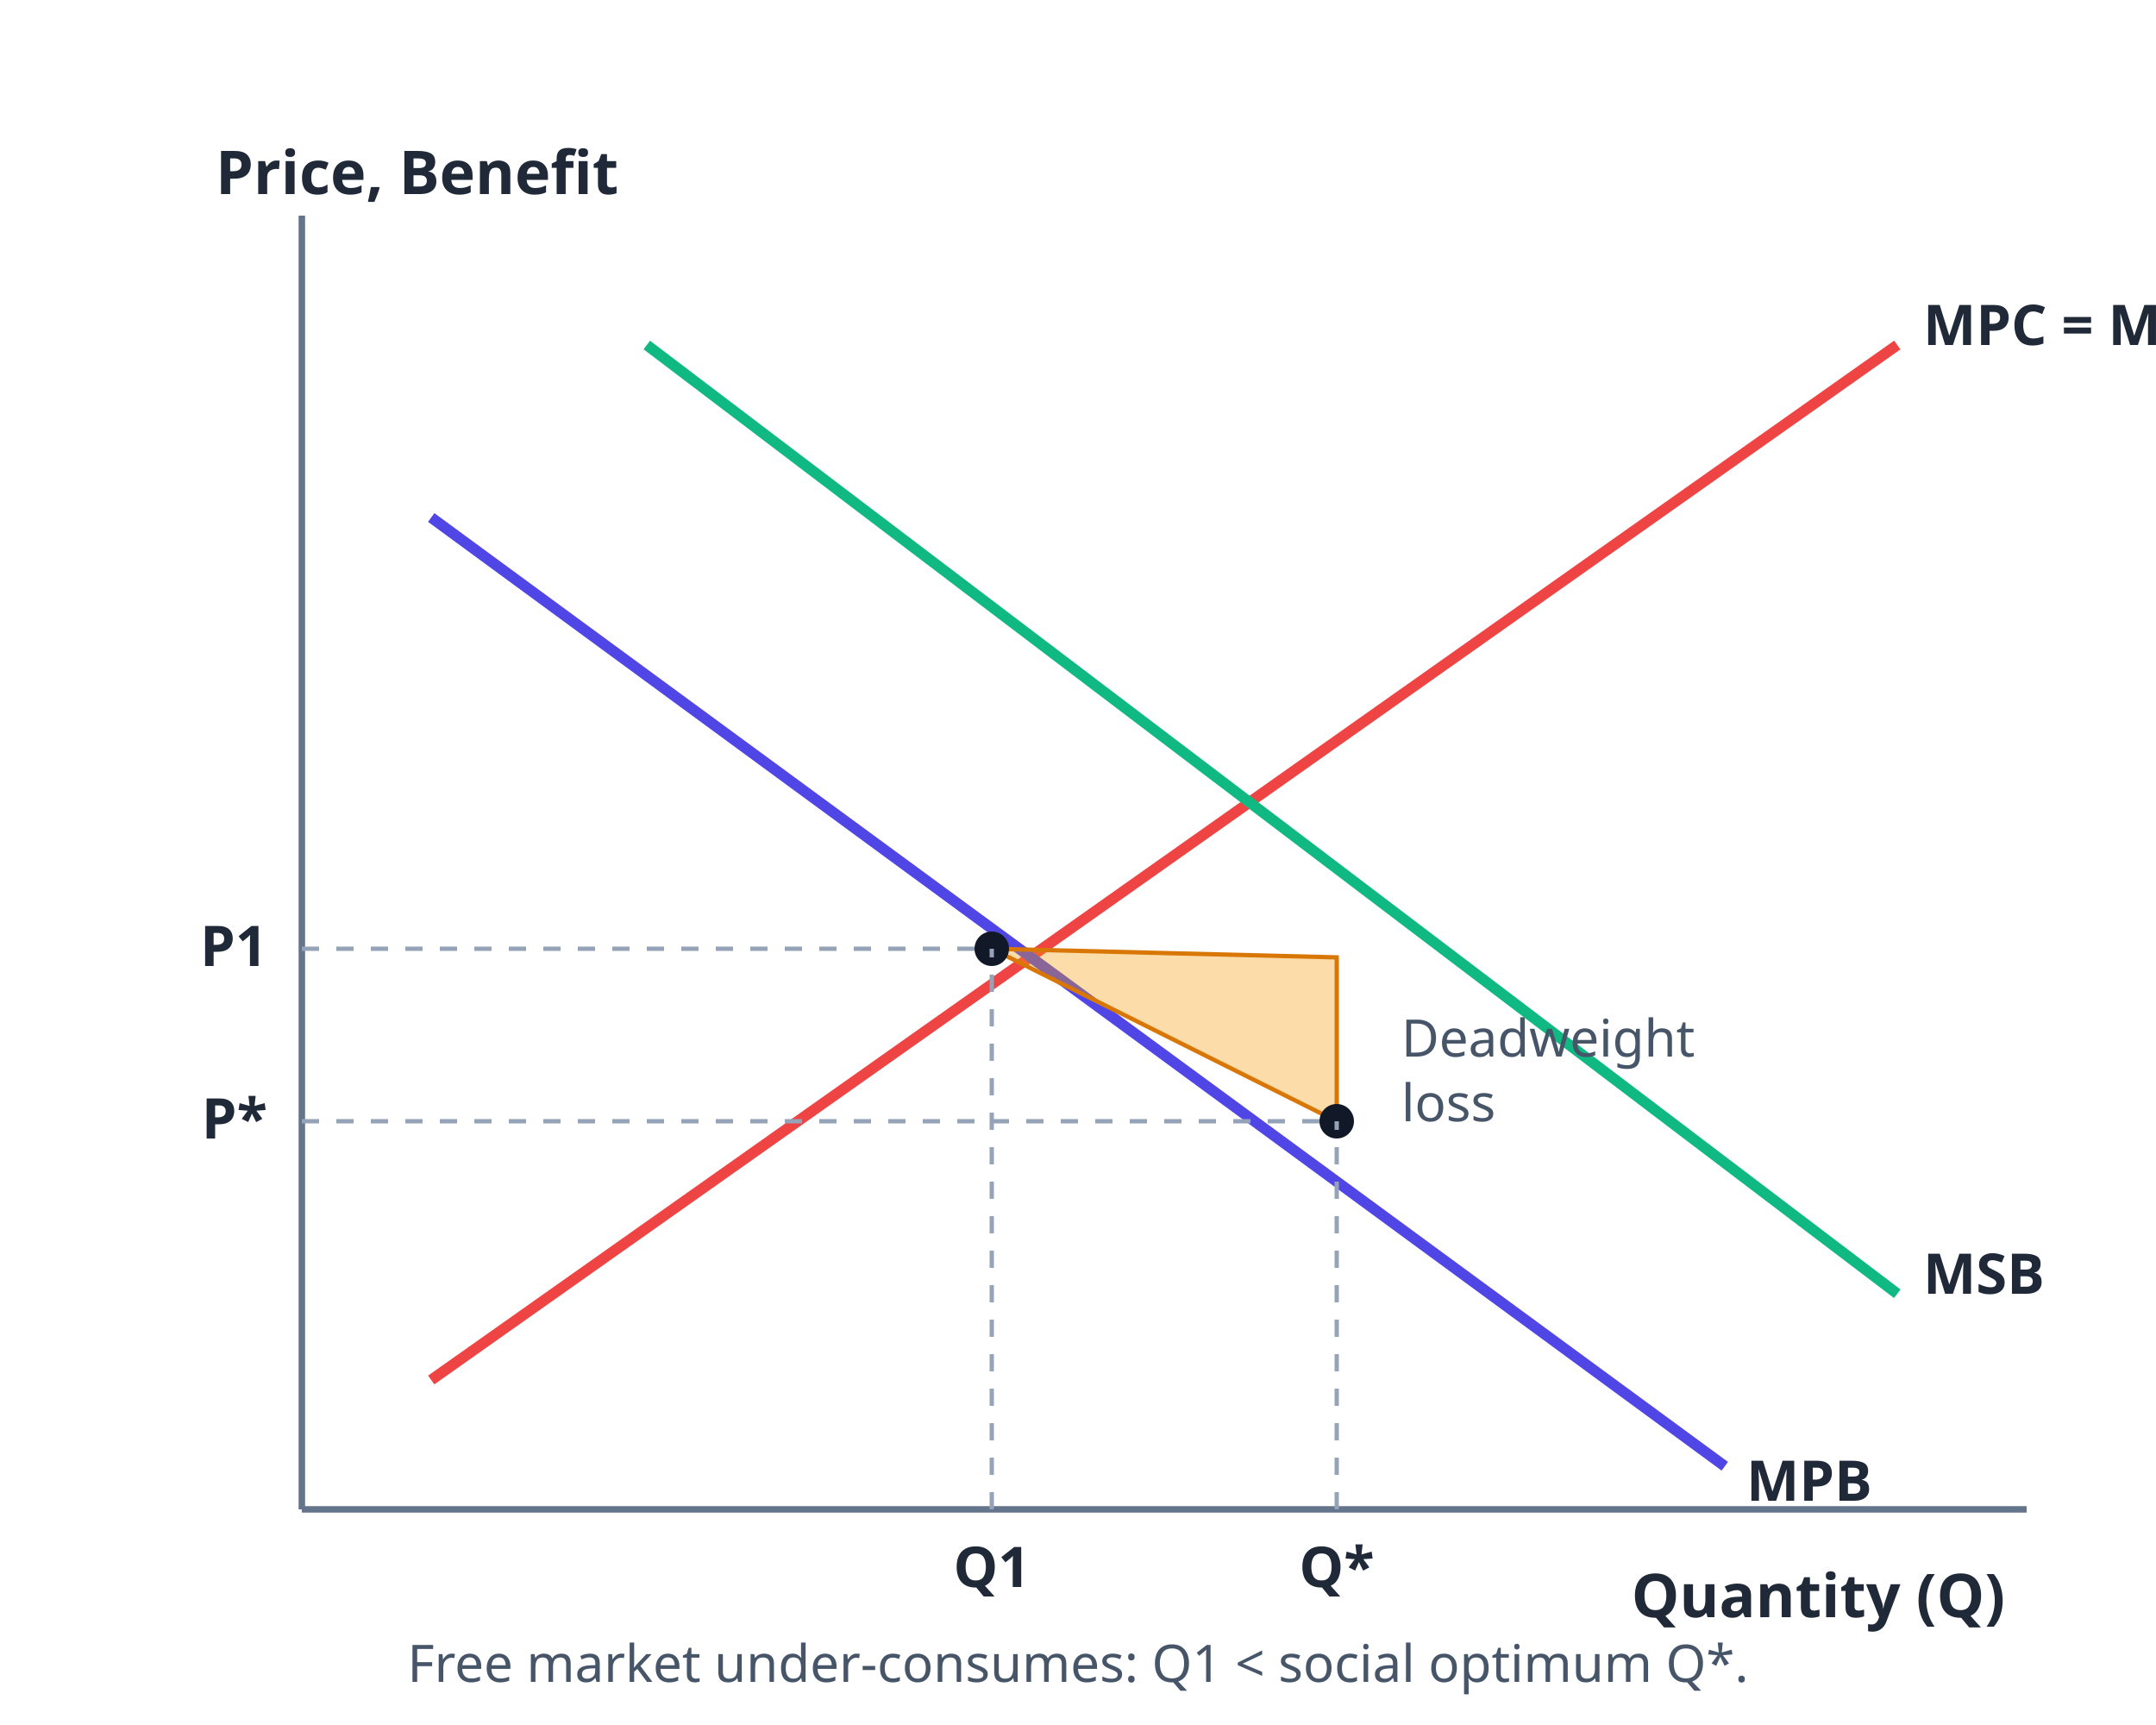
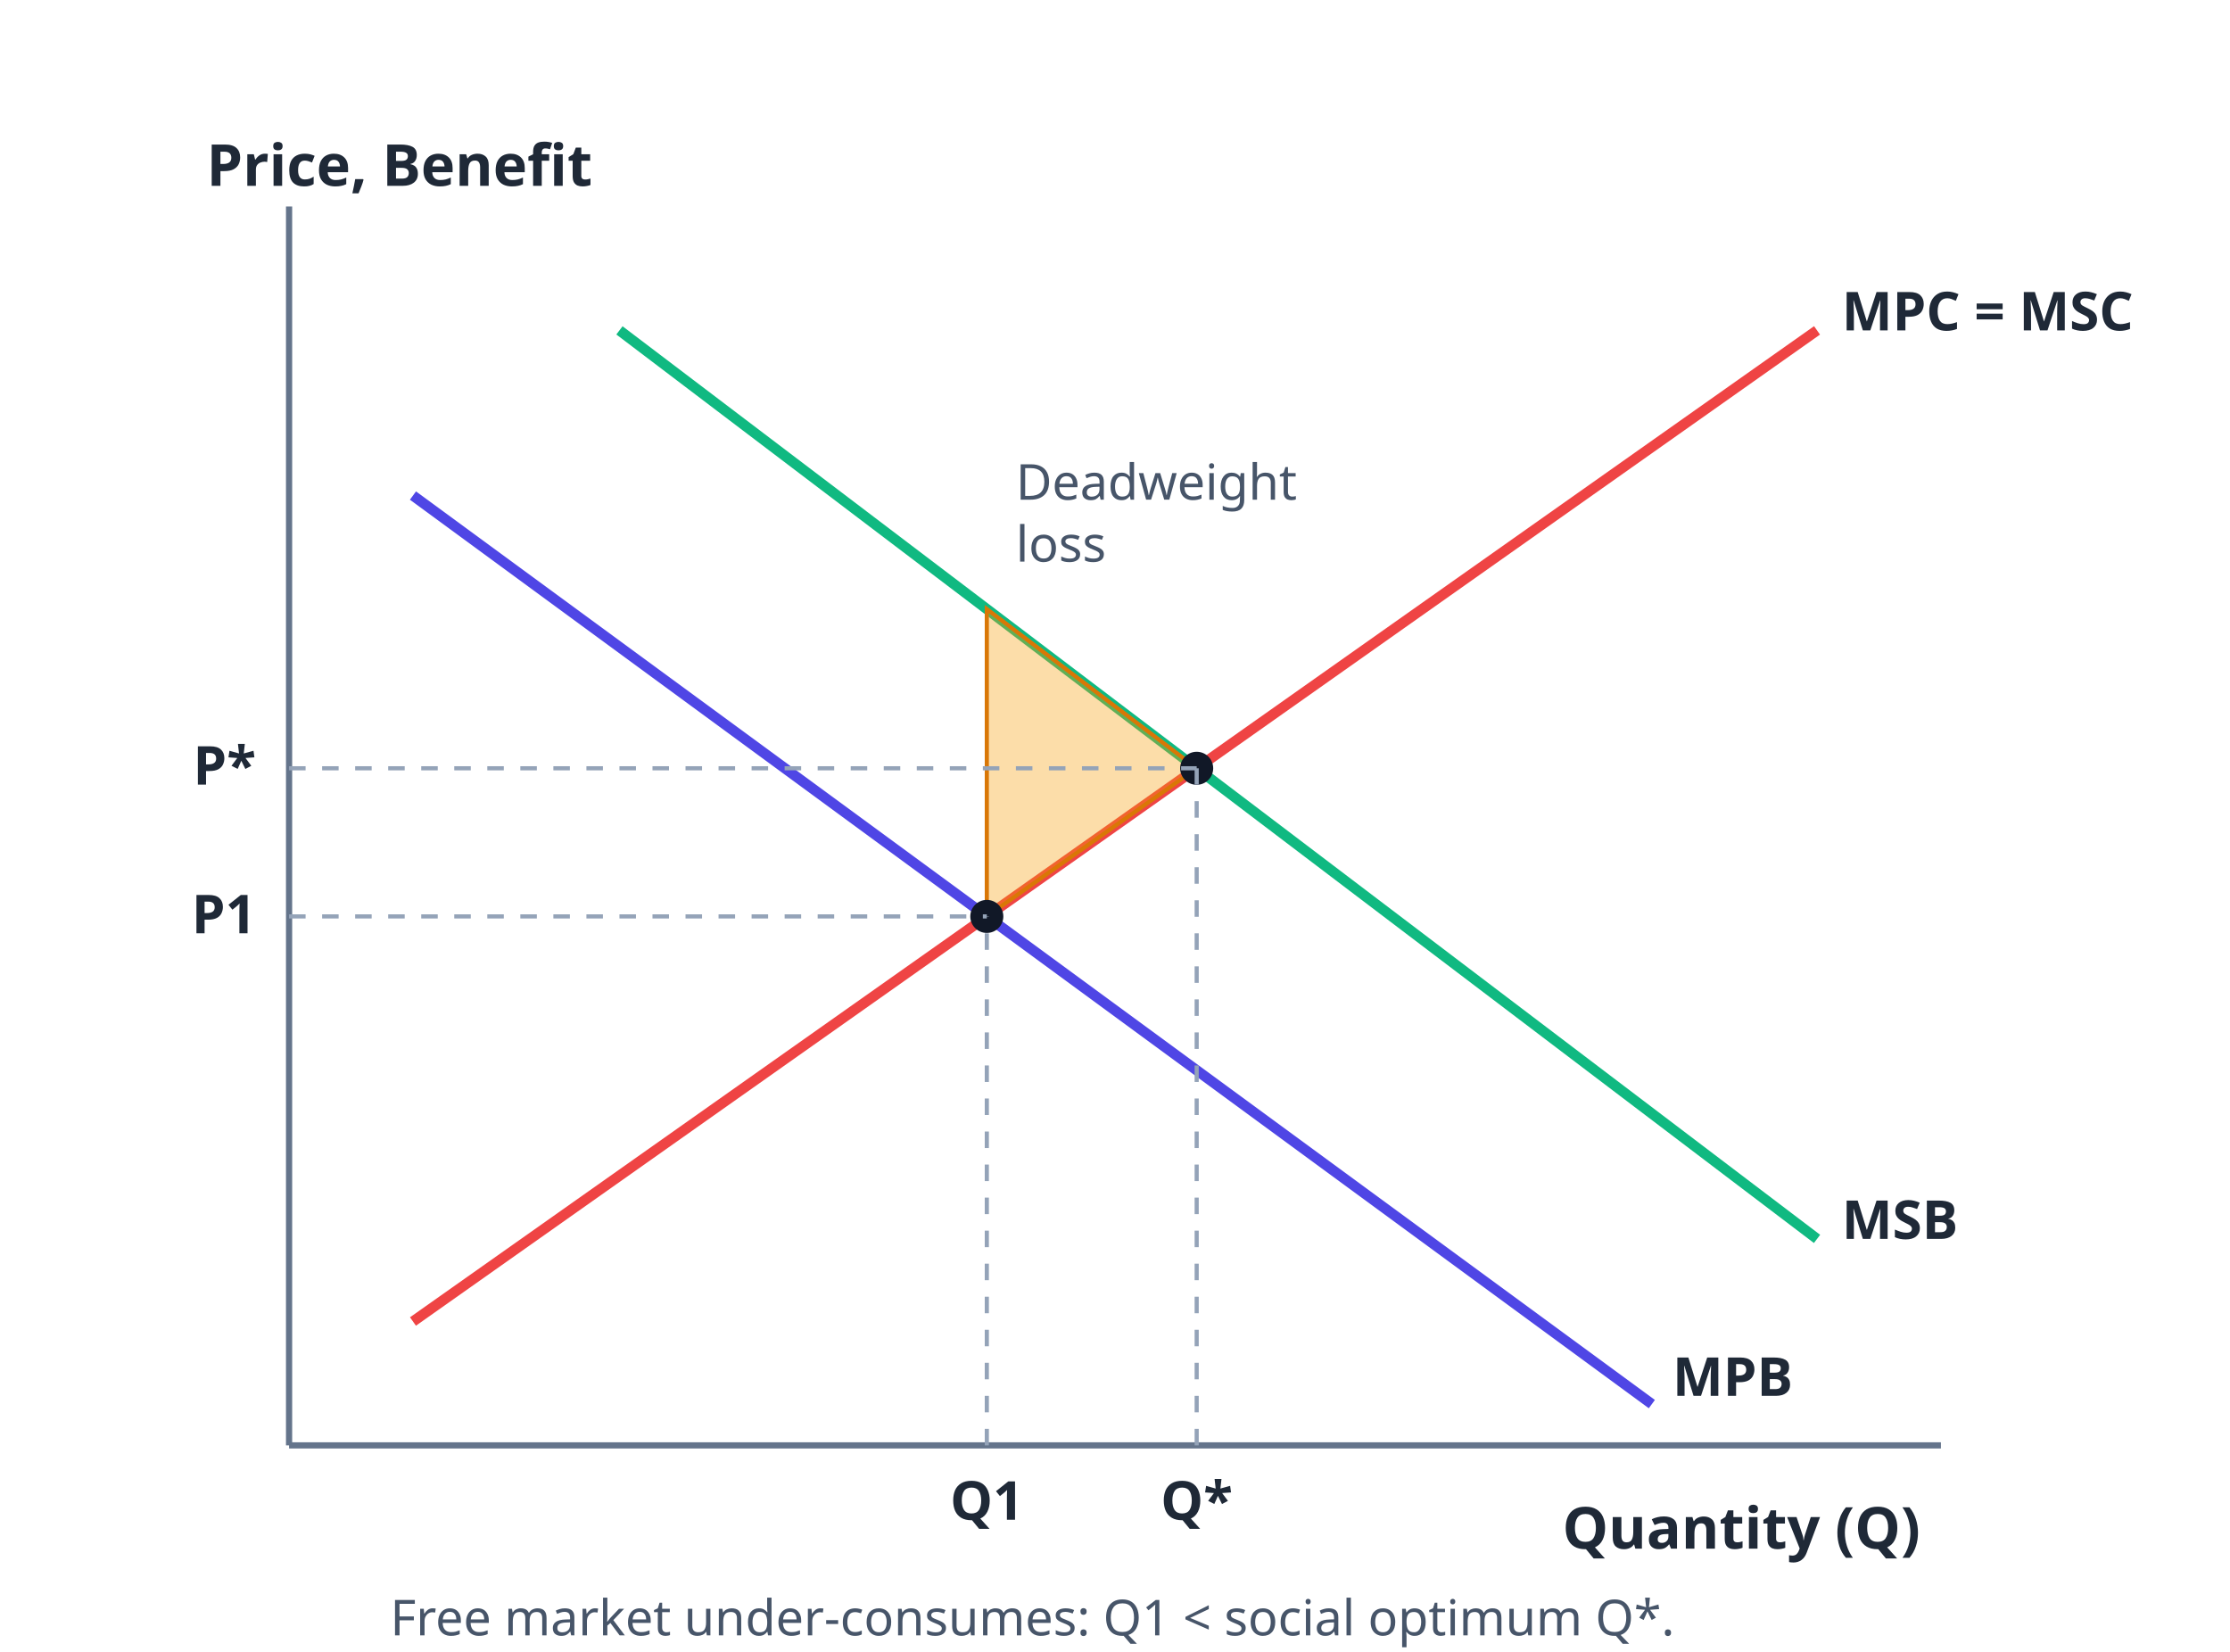
- <svg xmlns="http://www.w3.org/2000/svg" viewBox="0 0 500 400" role="img" aria-labelledby="title desc">
+ <svg xmlns="http://www.w3.org/2000/svg" viewBox="0 0 540 400" role="img" aria-labelledby="title desc">
  <style>
    .axis { stroke: #64748b; stroke-width: 1.5; fill: none; }
    .text { font-family: ui-sans-serif, system-ui, sans-serif; fill: #1f2937; }
    .axis-title { font-size: 14px; font-weight: 600; }
    .label { font-size: 13px; font-weight: 600; }
    .note { font-size: 12px; fill: #475569; }
    .s { fill: none; stroke: #ef4444; stroke-width: 2.5; }
    .mpb { fill: none; stroke: #4f46e5; stroke-width: 2.5; }
    .msb { fill: none; stroke: #10b981; stroke-width: 2.5; }
    .dashed { stroke: #94a3b8; stroke-width: 1; stroke-dasharray: 4 4; fill: none; }
    .dwl { fill: #f59e0b; fill-opacity: 0.35; stroke: #d97706; stroke-width: 1; }
    .dot { fill: #111827; }
  </style>
  <line class="axis" x1="70" y1="50" x2="70" y2="350" />
  <line class="axis" x1="70" y1="350" x2="470" y2="350" />
  <text class="text axis-title" x="50" y="45">Price, Benefit</text>
  <text class="text axis-title" x="465" y="375" text-anchor="end">Quantity (Q)</text>
  <line class="s" x1="100" y1="320" x2="440" y2="80" />
  <line class="mpb" x1="100" y1="120" x2="400" y2="340" />
  <line class="msb" x1="150" y1="80" x2="440" y2="300" />
-   <polygon class="dwl" points="230,220 310,260 310,222" />
-   <circle class="dot" cx="230" cy="220" r="4" />
-   <circle class="dot" cx="310" cy="260" r="4" />
-   <line class="dashed" x1="70" y1="220" x2="230" y2="220" />
-   <line class="dashed" x1="230" y1="350" x2="230" y2="220" />
-   <line class="dashed" x1="70" y1="260" x2="310" y2="260" />
-   <line class="dashed" x1="310" y1="350" x2="310" y2="260" />
-   <text class="text label" x="62" y="224" text-anchor="end">P1</text>
-   <text class="text label" x="62" y="264" text-anchor="end">P*</text>
-   <text class="text label" x="230" y="368" text-anchor="middle">Q1</text>
-   <text class="text label" x="310" y="368" text-anchor="middle">Q*</text>
+   <polygon class="dwl" points="238.96,221.91 238.96,147.49 289.78,186.04" />
+   <circle class="dot" cx="238.96" cy="221.91" r="4" />
+   <circle class="dot" cx="289.78" cy="186.04" r="4" />
+   <line class="dashed" x1="70" y1="221.91" x2="238.96" y2="221.91" />
+   <line class="dashed" x1="238.96" y1="350" x2="238.96" y2="221.91" />
+   <line class="dashed" x1="70" y1="186.04" x2="289.78" y2="186.04" />
+   <line class="dashed" x1="289.78" y1="350" x2="289.78" y2="186.04" />
+   <text class="text label" x="62" y="226" text-anchor="end">P1</text>
+   <text class="text label" x="62" y="190" text-anchor="end">P*</text>
+   <text class="text label" x="238.96" y="368" text-anchor="middle">Q1</text>
+   <text class="text label" x="289.78" y="368" text-anchor="middle">Q*</text>
  <text class="text label" x="446" y="80" fill="#ef4444">MPC = MSC</text>
-   <text class="text label" x="405" y="348" fill="#4f46e5">MPB</text>
+   <text class="text label" x="405" y="338" fill="#4f46e5">MPB</text>
  <text class="text label" x="446" y="300" fill="#10b981">MSB</text>
-   <text class="text note" x="325" y="245">Deadweight</text>
-   <text class="text note" x="325" y="260">loss</text>
-   <text class="text note" x="250" y="390" text-anchor="middle">Free market under-consumes: Q1 &lt; social optimum Q*.</text>
+   <text class="text note" x="246" y="121">Deadweight</text>
+   <text class="text note" x="246" y="136">loss</text>
+   <text class="text note" x="250" y="396" text-anchor="middle">Free market under-consumes: Q1 &lt; social optimum Q*.</text>
</svg>
